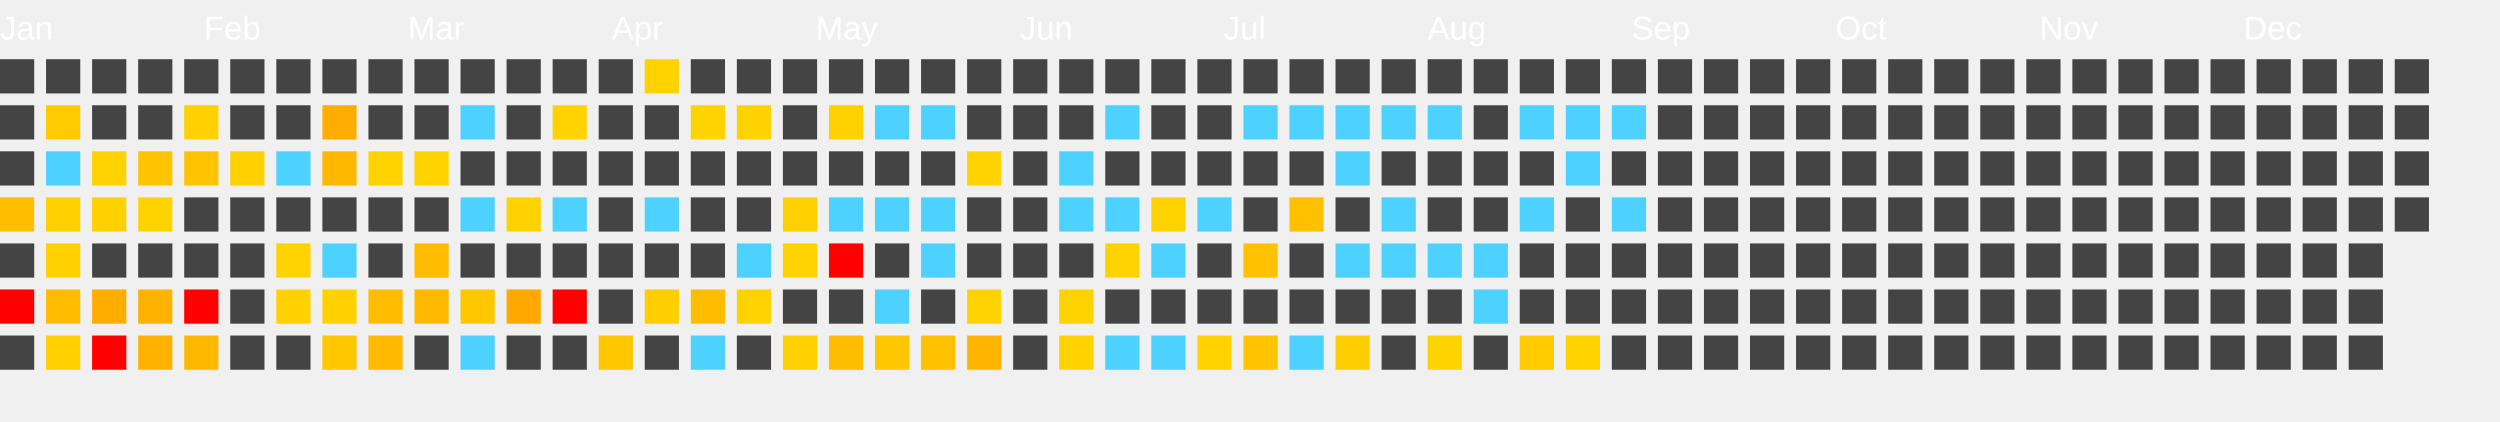
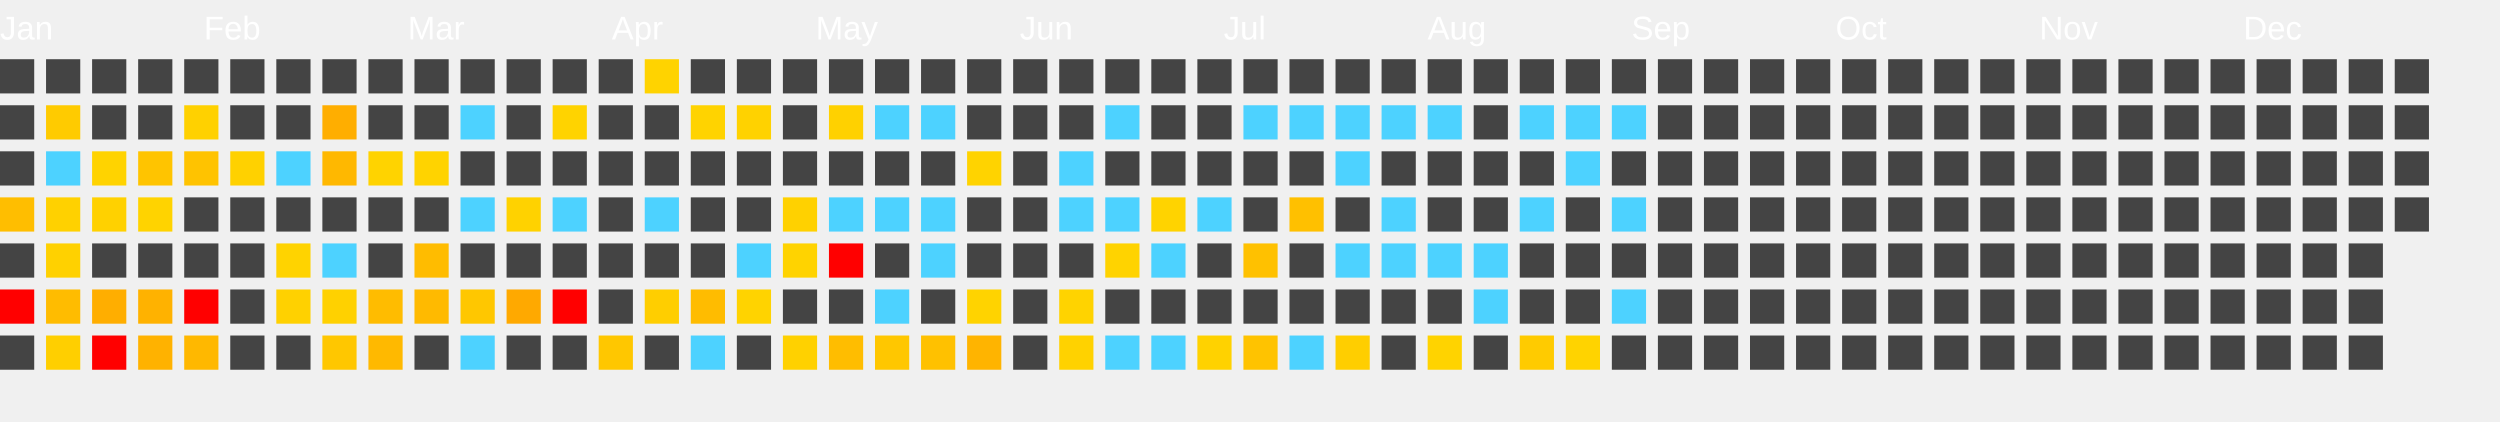
<svg xmlns="http://www.w3.org/2000/svg" baseProfile="full" height="32mm" version="1.1" viewBox="0,0,190,32" width="190mm">
  <defs />
  <rect fill="none" height="32" width="190" x="0" y="0" />
  <text fill="#FFFFFF" style="font-size:2.5px; font-family:Arial" x="0.0" y="3.0">Jan</text>
  <text fill="#FFFFFF" style="font-size:2.5px; font-family:Arial" x="15.5" y="3.0">Feb</text>
  <text fill="#FFFFFF" style="font-size:2.5px; font-family:Arial" x="31.0" y="3.0">Mar</text>
  <text fill="#FFFFFF" style="font-size:2.5px; font-family:Arial" x="46.5" y="3.0">Apr</text>
  <text fill="#FFFFFF" style="font-size:2.5px; font-family:Arial" x="62.0" y="3.0">May</text>
  <text fill="#FFFFFF" style="font-size:2.5px; font-family:Arial" x="77.5" y="3.0">Jun</text>
  <text fill="#FFFFFF" style="font-size:2.5px; font-family:Arial" x="93.0" y="3.0">Jul</text>
  <text fill="#FFFFFF" style="font-size:2.5px; font-family:Arial" x="108.5" y="3.0">Aug</text>
  <text fill="#FFFFFF" style="font-size:2.5px; font-family:Arial" x="124.0" y="3.0">Sep</text>
  <text fill="#FFFFFF" style="font-size:2.5px; font-family:Arial" x="139.5" y="3.0">Oct</text>
  <text fill="#FFFFFF" style="font-size:2.5px; font-family:Arial" x="155.0" y="3.0">Nov</text>
  <text fill="#FFFFFF" style="font-size:2.5px; font-family:Arial" x="170.5" y="3.0">Dec</text>
  <rect fill="#444444" height="2.6" width="2.6" x="0.0" y="4.5" />
  <rect fill="#444444" height="2.6" width="2.6" x="0.0" y="8.0" />
  <rect fill="#444444" height="2.6" width="2.6" x="0.0" y="11.5" />
  <rect fill="#ffbe00" height="2.6" width="2.6" x="0.0" y="15.0" />
  <rect fill="#444444" height="2.6" width="2.6" x="0.0" y="18.5" />
  <rect fill="red" height="2.6" width="2.6" x="0.0" y="22.0" />
  <rect fill="#444444" height="2.6" width="2.6" x="0.0" y="25.5" />
  <rect fill="#444444" height="2.6" width="2.6" x="3.5" y="4.5" />
  <rect fill="#ffcb00" height="2.6" width="2.6" x="3.5" y="8.0" />
  <rect fill="#4dd2ff" height="2.6" width="2.6" x="3.5" y="11.5" />
  <rect fill="#ffd100" height="2.6" width="2.6" x="3.5" y="15.0" />
  <rect fill="#ffd100" height="2.6" width="2.6" x="3.5" y="18.5" />
  <rect fill="#ffbc00" height="2.6" width="2.6" x="3.5" y="22.0" />
  <rect fill="#ffcf00" height="2.6" width="2.6" x="3.5" y="25.5" />
  <rect fill="#444444" height="2.6" width="2.6" x="7.0" y="4.5" />
  <rect fill="#444444" height="2.6" width="2.6" x="7.0" y="8.0" />
  <rect fill="#ffd300" height="2.6" width="2.6" x="7.0" y="11.5" />
  <rect fill="#ffd100" height="2.6" width="2.6" x="7.0" y="15.0" />
  <rect fill="#444444" height="2.6" width="2.6" x="7.0" y="18.5" />
  <rect fill="#ffae00" height="2.6" width="2.6" x="7.0" y="22.0" />
  <rect fill="red" height="2.6" width="2.6" x="7.0" y="25.5" />
  <rect fill="#444444" height="2.6" width="2.6" x="10.5" y="4.5" />
  <rect fill="#444444" height="2.6" width="2.6" x="10.5" y="8.0" />
  <rect fill="#ffc400" height="2.6" width="2.6" x="10.5" y="11.5" />
  <rect fill="#ffd300" height="2.6" width="2.6" x="10.5" y="15.0" />
  <rect fill="#444444" height="2.6" width="2.6" x="10.5" y="18.5" />
  <rect fill="#ffb200" height="2.6" width="2.6" x="10.5" y="22.0" />
  <rect fill="#ffb200" height="2.6" width="2.6" x="10.5" y="25.5" />
  <rect fill="#444444" height="2.6" width="2.6" x="14.0" y="4.5" />
  <rect fill="#ffd100" height="2.6" width="2.6" x="14.0" y="8.0" />
  <rect fill="#ffc300" height="2.6" width="2.6" x="14.0" y="11.5" />
  <rect fill="#444444" height="2.6" width="2.6" x="14.0" y="15.0" />
  <rect fill="#444444" height="2.6" width="2.6" x="14.0" y="18.5" />
  <rect fill="red" height="2.6" width="2.6" x="14.0" y="22.0" />
  <rect fill="#ffb800" height="2.6" width="2.6" x="14.0" y="25.5" />
  <rect fill="#444444" height="2.6" width="2.6" x="17.5" y="4.5" />
  <rect fill="#444444" height="2.6" width="2.6" x="17.5" y="8.0" />
  <rect fill="#ffd100" height="2.6" width="2.6" x="17.5" y="11.5" />
  <rect fill="#444444" height="2.6" width="2.6" x="17.5" y="15.0" />
  <rect fill="#444444" height="2.6" width="2.6" x="17.5" y="18.5" />
  <rect fill="#444444" height="2.6" width="2.6" x="17.5" y="22.0" />
  <rect fill="#444444" height="2.6" width="2.6" x="17.5" y="25.5" />
  <rect fill="#444444" height="2.6" width="2.6" x="21.0" y="4.5" />
  <rect fill="#444444" height="2.6" width="2.6" x="21.0" y="8.0" />
  <rect fill="#4dd2ff" height="2.6" width="2.6" x="21.0" y="11.5" />
  <rect fill="#444444" height="2.6" width="2.6" x="21.0" y="15.0" />
  <rect fill="#ffd300" height="2.6" width="2.6" x="21.0" y="18.5" />
  <rect fill="#ffd100" height="2.6" width="2.6" x="21.0" y="22.0" />
  <rect fill="#444444" height="2.6" width="2.6" x="21.0" y="25.5" />
  <rect fill="#444444" height="2.6" width="2.6" x="24.5" y="4.5" />
  <rect fill="#ffae00" height="2.6" width="2.6" x="24.5" y="8.0" />
  <rect fill="#ffb800" height="2.6" width="2.6" x="24.5" y="11.5" />
  <rect fill="#444444" height="2.6" width="2.6" x="24.5" y="15.0" />
  <rect fill="#4dd2ff" height="2.6" width="2.6" x="24.5" y="18.5" />
  <rect fill="#ffd100" height="2.6" width="2.6" x="24.5" y="22.0" />
  <rect fill="#ffc700" height="2.6" width="2.6" x="24.5" y="25.5" />
  <rect fill="#444444" height="2.6" width="2.6" x="28.0" y="4.5" />
  <rect fill="#444444" height="2.6" width="2.6" x="28.0" y="8.0" />
  <rect fill="#ffd300" height="2.6" width="2.6" x="28.0" y="11.5" />
  <rect fill="#444444" height="2.6" width="2.6" x="28.0" y="15.0" />
  <rect fill="#444444" height="2.6" width="2.6" x="28.0" y="18.5" />
  <rect fill="#ffbc00" height="2.6" width="2.6" x="28.0" y="22.0" />
  <rect fill="#ffb900" height="2.6" width="2.6" x="28.0" y="25.5" />
  <rect fill="#444444" height="2.6" width="2.6" x="31.5" y="4.5" />
  <rect fill="#444444" height="2.6" width="2.6" x="31.5" y="8.0" />
  <rect fill="#ffd300" height="2.6" width="2.6" x="31.5" y="11.5" />
  <rect fill="#444444" height="2.6" width="2.6" x="31.5" y="15.0" />
  <rect fill="#ffbc00" height="2.6" width="2.6" x="31.5" y="18.5" />
  <rect fill="#ffba00" height="2.6" width="2.6" x="31.5" y="22.0" />
  <rect fill="#444444" height="2.6" width="2.6" x="31.5" y="25.5" />
  <rect fill="#444444" height="2.6" width="2.6" x="35.0" y="4.5" />
  <rect fill="#4dd2ff" height="2.6" width="2.6" x="35.0" y="8.0" />
  <rect fill="#444444" height="2.6" width="2.6" x="35.0" y="11.5" />
  <rect fill="#4dd2ff" height="2.6" width="2.6" x="35.0" y="15.0" />
  <rect fill="#444444" height="2.6" width="2.6" x="35.0" y="18.5" />
  <rect fill="#ffc700" height="2.6" width="2.6" x="35.0" y="22.0" />
  <rect fill="#4dd2ff" height="2.6" width="2.6" x="35.0" y="25.5" />
  <rect fill="#444444" height="2.6" width="2.6" x="38.5" y="4.5" />
  <rect fill="#444444" height="2.6" width="2.6" x="38.5" y="8.0" />
  <rect fill="#444444" height="2.6" width="2.6" x="38.5" y="11.5" />
  <rect fill="#ffd200" height="2.6" width="2.6" x="38.5" y="15.0" />
  <rect fill="#444444" height="2.6" width="2.6" x="38.5" y="18.5" />
  <rect fill="#ffa900" height="2.6" width="2.6" x="38.5" y="22.0" />
  <rect fill="#444444" height="2.6" width="2.6" x="38.5" y="25.5" />
  <rect fill="#444444" height="2.6" width="2.6" x="42.0" y="4.5" />
  <rect fill="#ffd300" height="2.6" width="2.6" x="42.0" y="8.0" />
  <rect fill="#444444" height="2.6" width="2.6" x="42.0" y="11.5" />
  <rect fill="#4dd2ff" height="2.6" width="2.6" x="42.0" y="15.0" />
  <rect fill="#444444" height="2.6" width="2.6" x="42.0" y="18.5" />
  <rect fill="red" height="2.6" width="2.6" x="42.0" y="22.0" />
  <rect fill="#444444" height="2.6" width="2.6" x="42.0" y="25.5" />
  <rect fill="#444444" height="2.6" width="2.6" x="45.5" y="4.5" />
  <rect fill="#444444" height="2.6" width="2.6" x="45.5" y="8.0" />
  <rect fill="#444444" height="2.6" width="2.6" x="45.5" y="11.5" />
  <rect fill="#444444" height="2.6" width="2.6" x="45.5" y="15.0" />
  <rect fill="#444444" height="2.6" width="2.6" x="45.5" y="18.5" />
  <rect fill="#444444" height="2.6" width="2.6" x="45.5" y="22.0" />
  <rect fill="#ffc700" height="2.6" width="2.6" x="45.5" y="25.5" />
  <rect fill="#ffd300" height="2.6" width="2.6" x="49.0" y="4.5" />
  <rect fill="#444444" height="2.6" width="2.6" x="49.0" y="8.0" />
  <rect fill="#444444" height="2.6" width="2.6" x="49.0" y="11.5" />
  <rect fill="#4dd2ff" height="2.6" width="2.6" x="49.0" y="15.0" />
  <rect fill="#444444" height="2.6" width="2.6" x="49.0" y="18.5" />
  <rect fill="#ffce00" height="2.6" width="2.6" x="49.0" y="22.0" />
  <rect fill="#444444" height="2.6" width="2.6" x="49.0" y="25.5" />
  <rect fill="#444444" height="2.6" width="2.6" x="52.5" y="4.5" />
  <rect fill="#ffd300" height="2.6" width="2.6" x="52.5" y="8.0" />
  <rect fill="#444444" height="2.6" width="2.6" x="52.5" y="11.5" />
  <rect fill="#444444" height="2.6" width="2.6" x="52.5" y="15.0" />
  <rect fill="#444444" height="2.6" width="2.6" x="52.5" y="18.5" />
  <rect fill="#ffbc00" height="2.6" width="2.6" x="52.5" y="22.0" />
  <rect fill="#4dd2ff" height="2.6" width="2.6" x="52.5" y="25.5" />
  <rect fill="#444444" height="2.6" width="2.6" x="56.0" y="4.5" />
  <rect fill="#ffd200" height="2.6" width="2.6" x="56.0" y="8.0" />
  <rect fill="#444444" height="2.6" width="2.6" x="56.0" y="11.5" />
  <rect fill="#444444" height="2.6" width="2.6" x="56.0" y="15.0" />
  <rect fill="#4dd2ff" height="2.6" width="2.6" x="56.0" y="18.5" />
  <rect fill="#ffd300" height="2.6" width="2.6" x="56.0" y="22.0" />
  <rect fill="#444444" height="2.6" width="2.6" x="56.0" y="25.5" />
  <rect fill="#444444" height="2.6" width="2.6" x="59.5" y="4.5" />
  <rect fill="#444444" height="2.6" width="2.6" x="59.5" y="8.0" />
  <rect fill="#444444" height="2.6" width="2.6" x="59.5" y="11.5" />
  <rect fill="#ffd100" height="2.6" width="2.6" x="59.5" y="15.0" />
  <rect fill="#ffd300" height="2.6" width="2.6" x="59.5" y="18.5" />
  <rect fill="#444444" height="2.6" width="2.6" x="59.5" y="22.0" />
  <rect fill="#ffd100" height="2.6" width="2.6" x="59.5" y="25.5" />
  <rect fill="#444444" height="2.6" width="2.6" x="63.0" y="4.5" />
  <rect fill="#ffd100" height="2.6" width="2.6" x="63.0" y="8.0" />
  <rect fill="#444444" height="2.6" width="2.6" x="63.0" y="11.5" />
  <rect fill="#4dd2ff" height="2.6" width="2.6" x="63.0" y="15.0" />
  <rect fill="red" height="2.6" width="2.6" x="63.0" y="18.5" />
  <rect fill="#444444" height="2.6" width="2.6" x="63.0" y="22.0" />
  <rect fill="#ffbd00" height="2.6" width="2.6" x="63.0" y="25.5" />
  <rect fill="#444444" height="2.6" width="2.6" x="66.5" y="4.5" />
  <rect fill="#4dd2ff" height="2.6" width="2.6" x="66.5" y="8.0" />
  <rect fill="#444444" height="2.6" width="2.6" x="66.5" y="11.5" />
  <rect fill="#4dd2ff" height="2.6" width="2.6" x="66.5" y="15.0" />
  <rect fill="#444444" height="2.6" width="2.6" x="66.5" y="18.5" />
  <rect fill="#4dd2ff" height="2.6" width="2.6" x="66.5" y="22.0" />
  <rect fill="#ffc700" height="2.6" width="2.6" x="66.5" y="25.5" />
  <rect fill="#444444" height="2.6" width="2.6" x="70.0" y="4.5" />
  <rect fill="#4dd2ff" height="2.6" width="2.6" x="70.0" y="8.0" />
  <rect fill="#444444" height="2.6" width="2.6" x="70.0" y="11.5" />
  <rect fill="#4dd2ff" height="2.6" width="2.6" x="70.0" y="15.0" />
  <rect fill="#4dd2ff" height="2.6" width="2.6" x="70.0" y="18.5" />
  <rect fill="#444444" height="2.6" width="2.6" x="70.0" y="22.0" />
  <rect fill="#ffc100" height="2.6" width="2.6" x="70.0" y="25.5" />
  <rect fill="#444444" height="2.6" width="2.6" x="73.5" y="4.5" />
  <rect fill="#444444" height="2.6" width="2.6" x="73.5" y="8.0" />
  <rect fill="#ffd300" height="2.6" width="2.6" x="73.5" y="11.5" />
  <rect fill="#444444" height="2.6" width="2.6" x="73.5" y="15.0" />
  <rect fill="#444444" height="2.6" width="2.6" x="73.5" y="18.5" />
  <rect fill="#ffd300" height="2.6" width="2.6" x="73.5" y="22.0" />
  <rect fill="#ffb400" height="2.6" width="2.6" x="73.5" y="25.5" />
  <rect fill="#444444" height="2.6" width="2.6" x="77.0" y="4.5" />
  <rect fill="#444444" height="2.6" width="2.6" x="77.0" y="8.0" />
  <rect fill="#444444" height="2.6" width="2.6" x="77.0" y="11.5" />
  <rect fill="#444444" height="2.6" width="2.6" x="77.0" y="15.0" />
  <rect fill="#444444" height="2.6" width="2.6" x="77.0" y="18.5" />
  <rect fill="#444444" height="2.6" width="2.6" x="77.0" y="22.0" />
  <rect fill="#444444" height="2.6" width="2.6" x="77.0" y="25.5" />
  <rect fill="#444444" height="2.6" width="2.6" x="80.5" y="4.5" />
  <rect fill="#444444" height="2.6" width="2.6" x="80.5" y="8.0" />
  <rect fill="#4dd2ff" height="2.6" width="2.6" x="80.5" y="11.5" />
  <rect fill="#4dd2ff" height="2.6" width="2.6" x="80.5" y="15.0" />
  <rect fill="#444444" height="2.6" width="2.6" x="80.5" y="18.5" />
  <rect fill="#ffd300" height="2.6" width="2.6" x="80.5" y="22.0" />
  <rect fill="#ffd200" height="2.6" width="2.6" x="80.5" y="25.5" />
  <rect fill="#444444" height="2.6" width="2.6" x="84.0" y="4.5" />
  <rect fill="#4dd2ff" height="2.6" width="2.6" x="84.0" y="8.0" />
  <rect fill="#444444" height="2.6" width="2.6" x="84.0" y="11.5" />
  <rect fill="#4dd2ff" height="2.6" width="2.6" x="84.0" y="15.0" />
  <rect fill="#ffd300" height="2.6" width="2.6" x="84.0" y="18.5" />
  <rect fill="#444444" height="2.6" width="2.6" x="84.0" y="22.0" />
  <rect fill="#4dd2ff" height="2.6" width="2.6" x="84.0" y="25.5" />
  <rect fill="#444444" height="2.6" width="2.6" x="87.5" y="4.5" />
  <rect fill="#444444" height="2.6" width="2.6" x="87.5" y="8.0" />
  <rect fill="#444444" height="2.6" width="2.6" x="87.5" y="11.5" />
  <rect fill="#ffd300" height="2.6" width="2.6" x="87.5" y="15.0" />
  <rect fill="#4dd2ff" height="2.6" width="2.6" x="87.5" y="18.5" />
  <rect fill="#444444" height="2.6" width="2.6" x="87.5" y="22.0" />
  <rect fill="#4dd2ff" height="2.6" width="2.6" x="87.5" y="25.5" />
  <rect fill="#444444" height="2.6" width="2.6" x="91.0" y="4.5" />
  <rect fill="#444444" height="2.6" width="2.6" x="91.0" y="8.0" />
  <rect fill="#444444" height="2.6" width="2.6" x="91.0" y="11.5" />
  <rect fill="#4dd2ff" height="2.6" width="2.6" x="91.0" y="15.0" />
  <rect fill="#444444" height="2.6" width="2.6" x="91.0" y="18.5" />
  <rect fill="#444444" height="2.6" width="2.6" x="91.0" y="22.0" />
  <rect fill="#ffd200" height="2.6" width="2.6" x="91.0" y="25.5" />
  <rect fill="#444444" height="2.6" width="2.6" x="94.5" y="4.5" />
  <rect fill="#4dd2ff" height="2.6" width="2.6" x="94.5" y="8.0" />
  <rect fill="#444444" height="2.6" width="2.6" x="94.5" y="11.5" />
  <rect fill="#444444" height="2.6" width="2.6" x="94.5" y="15.0" />
  <rect fill="#ffc100" height="2.6" width="2.6" x="94.5" y="18.5" />
  <rect fill="#444444" height="2.6" width="2.6" x="94.5" y="22.0" />
  <rect fill="#ffc300" height="2.6" width="2.6" x="94.5" y="25.5" />
  <rect fill="#444444" height="2.6" width="2.6" x="98.0" y="4.5" />
  <rect fill="#4dd2ff" height="2.6" width="2.6" x="98.0" y="8.0" />
  <rect fill="#444444" height="2.6" width="2.6" x="98.0" y="11.5" />
  <rect fill="#ffc000" height="2.6" width="2.6" x="98.0" y="15.0" />
  <rect fill="#444444" height="2.6" width="2.6" x="98.0" y="18.5" />
  <rect fill="#444444" height="2.6" width="2.6" x="98.0" y="22.0" />
  <rect fill="#4dd2ff" height="2.6" width="2.6" x="98.0" y="25.5" />
  <rect fill="#444444" height="2.6" width="2.6" x="101.5" y="4.5" />
  <rect fill="#4dd2ff" height="2.6" width="2.6" x="101.5" y="8.0" />
  <rect fill="#4dd2ff" height="2.6" width="2.6" x="101.5" y="11.5" />
  <rect fill="#444444" height="2.6" width="2.6" x="101.5" y="15.0" />
  <rect fill="#4dd2ff" height="2.6" width="2.6" x="101.5" y="18.5" />
  <rect fill="#444444" height="2.6" width="2.6" x="101.5" y="22.0" />
  <rect fill="#ffce00" height="2.6" width="2.6" x="101.5" y="25.5" />
  <rect fill="#444444" height="2.6" width="2.6" x="105.0" y="4.5" />
  <rect fill="#4dd2ff" height="2.6" width="2.6" x="105.0" y="8.0" />
  <rect fill="#444444" height="2.6" width="2.6" x="105.0" y="11.5" />
  <rect fill="#4dd2ff" height="2.6" width="2.6" x="105.0" y="15.0" />
  <rect fill="#4dd2ff" height="2.6" width="2.6" x="105.0" y="18.5" />
  <rect fill="#444444" height="2.6" width="2.6" x="105.0" y="22.0" />
  <rect fill="#444444" height="2.6" width="2.6" x="105.0" y="25.5" />
  <rect fill="#444444" height="2.6" width="2.6" x="108.5" y="4.5" />
  <rect fill="#4dd2ff" height="2.6" width="2.6" x="108.5" y="8.0" />
  <rect fill="#444444" height="2.6" width="2.6" x="108.5" y="11.5" />
  <rect fill="#444444" height="2.6" width="2.6" x="108.5" y="15.0" />
  <rect fill="#4dd2ff" height="2.6" width="2.6" x="108.5" y="18.5" />
  <rect fill="#444444" height="2.6" width="2.6" x="108.5" y="22.0" />
  <rect fill="#ffd300" height="2.6" width="2.6" x="108.5" y="25.5" />
  <rect fill="#444444" height="2.6" width="2.6" x="112.0" y="4.5" />
  <rect fill="#444444" height="2.6" width="2.6" x="112.0" y="8.0" />
  <rect fill="#444444" height="2.6" width="2.6" x="112.0" y="11.5" />
  <rect fill="#444444" height="2.6" width="2.6" x="112.0" y="15.0" />
  <rect fill="#4dd2ff" height="2.6" width="2.6" x="112.0" y="18.5" />
  <rect fill="#4dd2ff" height="2.6" width="2.6" x="112.0" y="22.0" />
  <rect fill="#444444" height="2.6" width="2.6" x="112.0" y="25.5" />
  <rect fill="#444444" height="2.6" width="2.6" x="115.5" y="4.5" />
  <rect fill="#4dd2ff" height="2.6" width="2.6" x="115.5" y="8.0" />
  <rect fill="#444444" height="2.6" width="2.6" x="115.5" y="11.5" />
  <rect fill="#4dd2ff" height="2.6" width="2.6" x="115.5" y="15.0" />
  <rect fill="#444444" height="2.6" width="2.6" x="115.5" y="18.5" />
  <rect fill="#444444" height="2.6" width="2.6" x="115.5" y="22.0" />
  <rect fill="#ffcb00" height="2.6" width="2.6" x="115.5" y="25.5" />
  <rect fill="#444444" height="2.6" width="2.6" x="119.0" y="4.5" />
  <rect fill="#4dd2ff" height="2.6" width="2.6" x="119.0" y="8.0" />
  <rect fill="#4dd2ff" height="2.6" width="2.6" x="119.0" y="11.5" />
  <rect fill="#444444" height="2.6" width="2.6" x="119.0" y="15.0" />
  <rect fill="#444444" height="2.6" width="2.6" x="119.0" y="18.5" />
  <rect fill="#444444" height="2.6" width="2.6" x="119.0" y="22.0" />
  <rect fill="#ffd300" height="2.6" width="2.6" x="119.0" y="25.5" />
  <rect fill="#444444" height="2.6" width="2.6" x="122.5" y="4.5" />
  <rect fill="#4dd2ff" height="2.6" width="2.6" x="122.5" y="8.0" />
  <rect fill="#444444" height="2.6" width="2.6" x="122.5" y="11.5" />
  <rect fill="#4dd2ff" height="2.6" width="2.6" x="122.5" y="15.0" />
  <rect fill="#444444" height="2.6" width="2.6" x="122.5" y="18.5" />
-   <rect fill="#444444" height="2.6" width="2.6" x="122.5" y="22.0" />
+   <rect fill="#4dd2ff" height="2.6" width="2.6" x="122.5" y="22.0" />
  <rect fill="#444444" height="2.6" width="2.6" x="122.5" y="25.5" />
  <rect fill="#444444" height="2.6" width="2.6" x="126.0" y="4.5" />
  <rect fill="#444444" height="2.6" width="2.6" x="126.0" y="8.0" />
  <rect fill="#444444" height="2.6" width="2.6" x="126.0" y="11.5" />
  <rect fill="#444444" height="2.6" width="2.6" x="126.0" y="15.0" />
  <rect fill="#444444" height="2.6" width="2.6" x="126.0" y="18.5" />
  <rect fill="#444444" height="2.6" width="2.6" x="126.0" y="22.0" />
  <rect fill="#444444" height="2.6" width="2.6" x="126.0" y="25.5" />
  <rect fill="#444444" height="2.6" width="2.6" x="129.5" y="4.5" />
  <rect fill="#444444" height="2.6" width="2.6" x="129.5" y="8.0" />
  <rect fill="#444444" height="2.6" width="2.6" x="129.5" y="11.5" />
  <rect fill="#444444" height="2.6" width="2.6" x="129.5" y="15.0" />
  <rect fill="#444444" height="2.6" width="2.6" x="129.5" y="18.5" />
  <rect fill="#444444" height="2.6" width="2.6" x="129.5" y="22.0" />
  <rect fill="#444444" height="2.6" width="2.6" x="129.5" y="25.5" />
  <rect fill="#444444" height="2.6" width="2.6" x="133.0" y="4.5" />
  <rect fill="#444444" height="2.6" width="2.6" x="133.0" y="8.0" />
  <rect fill="#444444" height="2.6" width="2.6" x="133.0" y="11.5" />
  <rect fill="#444444" height="2.6" width="2.6" x="133.0" y="15.0" />
  <rect fill="#444444" height="2.6" width="2.6" x="133.0" y="18.5" />
  <rect fill="#444444" height="2.6" width="2.6" x="133.0" y="22.0" />
  <rect fill="#444444" height="2.6" width="2.6" x="133.0" y="25.5" />
  <rect fill="#444444" height="2.6" width="2.6" x="136.5" y="4.5" />
  <rect fill="#444444" height="2.6" width="2.6" x="136.5" y="8.0" />
  <rect fill="#444444" height="2.6" width="2.6" x="136.5" y="11.5" />
  <rect fill="#444444" height="2.6" width="2.6" x="136.5" y="15.0" />
  <rect fill="#444444" height="2.6" width="2.6" x="136.5" y="18.5" />
  <rect fill="#444444" height="2.6" width="2.6" x="136.5" y="22.0" />
  <rect fill="#444444" height="2.6" width="2.6" x="136.5" y="25.5" />
  <rect fill="#444444" height="2.6" width="2.6" x="140.0" y="4.5" />
  <rect fill="#444444" height="2.6" width="2.6" x="140.0" y="8.0" />
  <rect fill="#444444" height="2.6" width="2.6" x="140.0" y="11.5" />
  <rect fill="#444444" height="2.6" width="2.6" x="140.0" y="15.0" />
  <rect fill="#444444" height="2.6" width="2.6" x="140.0" y="18.5" />
  <rect fill="#444444" height="2.6" width="2.6" x="140.0" y="22.0" />
  <rect fill="#444444" height="2.6" width="2.6" x="140.0" y="25.5" />
  <rect fill="#444444" height="2.6" width="2.6" x="143.5" y="4.5" />
  <rect fill="#444444" height="2.6" width="2.6" x="143.5" y="8.0" />
  <rect fill="#444444" height="2.6" width="2.6" x="143.5" y="11.5" />
  <rect fill="#444444" height="2.6" width="2.6" x="143.5" y="15.0" />
  <rect fill="#444444" height="2.6" width="2.6" x="143.5" y="18.5" />
  <rect fill="#444444" height="2.6" width="2.6" x="143.5" y="22.0" />
  <rect fill="#444444" height="2.6" width="2.6" x="143.5" y="25.5" />
  <rect fill="#444444" height="2.6" width="2.6" x="147.0" y="4.5" />
  <rect fill="#444444" height="2.6" width="2.6" x="147.0" y="8.0" />
  <rect fill="#444444" height="2.6" width="2.6" x="147.0" y="11.5" />
  <rect fill="#444444" height="2.6" width="2.6" x="147.0" y="15.0" />
  <rect fill="#444444" height="2.6" width="2.6" x="147.0" y="18.5" />
  <rect fill="#444444" height="2.6" width="2.6" x="147.0" y="22.0" />
  <rect fill="#444444" height="2.6" width="2.6" x="147.0" y="25.5" />
  <rect fill="#444444" height="2.6" width="2.6" x="150.5" y="4.5" />
  <rect fill="#444444" height="2.6" width="2.6" x="150.5" y="8.0" />
  <rect fill="#444444" height="2.6" width="2.6" x="150.5" y="11.5" />
  <rect fill="#444444" height="2.6" width="2.6" x="150.5" y="15.0" />
  <rect fill="#444444" height="2.6" width="2.6" x="150.5" y="18.5" />
  <rect fill="#444444" height="2.6" width="2.6" x="150.5" y="22.0" />
  <rect fill="#444444" height="2.6" width="2.6" x="150.5" y="25.5" />
  <rect fill="#444444" height="2.6" width="2.6" x="154.0" y="4.5" />
  <rect fill="#444444" height="2.6" width="2.6" x="154.0" y="8.0" />
  <rect fill="#444444" height="2.6" width="2.6" x="154.0" y="11.5" />
  <rect fill="#444444" height="2.6" width="2.6" x="154.0" y="15.0" />
  <rect fill="#444444" height="2.6" width="2.6" x="154.0" y="18.5" />
  <rect fill="#444444" height="2.6" width="2.6" x="154.0" y="22.0" />
  <rect fill="#444444" height="2.6" width="2.6" x="154.0" y="25.5" />
  <rect fill="#444444" height="2.6" width="2.6" x="157.5" y="4.5" />
  <rect fill="#444444" height="2.6" width="2.6" x="157.5" y="8.0" />
  <rect fill="#444444" height="2.6" width="2.6" x="157.5" y="11.5" />
  <rect fill="#444444" height="2.6" width="2.6" x="157.5" y="15.0" />
  <rect fill="#444444" height="2.6" width="2.6" x="157.5" y="18.5" />
  <rect fill="#444444" height="2.6" width="2.6" x="157.5" y="22.0" />
  <rect fill="#444444" height="2.6" width="2.6" x="157.5" y="25.5" />
  <rect fill="#444444" height="2.6" width="2.6" x="161.0" y="4.5" />
  <rect fill="#444444" height="2.6" width="2.6" x="161.0" y="8.0" />
  <rect fill="#444444" height="2.6" width="2.6" x="161.0" y="11.5" />
  <rect fill="#444444" height="2.6" width="2.6" x="161.0" y="15.0" />
  <rect fill="#444444" height="2.6" width="2.6" x="161.0" y="18.5" />
  <rect fill="#444444" height="2.6" width="2.6" x="161.0" y="22.0" />
  <rect fill="#444444" height="2.6" width="2.6" x="161.0" y="25.5" />
  <rect fill="#444444" height="2.6" width="2.6" x="164.5" y="4.5" />
  <rect fill="#444444" height="2.6" width="2.6" x="164.5" y="8.0" />
  <rect fill="#444444" height="2.6" width="2.6" x="164.5" y="11.5" />
  <rect fill="#444444" height="2.6" width="2.6" x="164.5" y="15.0" />
  <rect fill="#444444" height="2.6" width="2.6" x="164.5" y="18.5" />
  <rect fill="#444444" height="2.6" width="2.6" x="164.5" y="22.0" />
  <rect fill="#444444" height="2.6" width="2.6" x="164.5" y="25.5" />
  <rect fill="#444444" height="2.6" width="2.6" x="168.0" y="4.5" />
  <rect fill="#444444" height="2.6" width="2.6" x="168.0" y="8.0" />
  <rect fill="#444444" height="2.6" width="2.6" x="168.0" y="11.5" />
  <rect fill="#444444" height="2.6" width="2.6" x="168.0" y="15.0" />
  <rect fill="#444444" height="2.6" width="2.6" x="168.0" y="18.5" />
  <rect fill="#444444" height="2.6" width="2.6" x="168.0" y="22.0" />
  <rect fill="#444444" height="2.6" width="2.6" x="168.0" y="25.5" />
  <rect fill="#444444" height="2.6" width="2.6" x="171.5" y="4.5" />
  <rect fill="#444444" height="2.6" width="2.6" x="171.5" y="8.0" />
  <rect fill="#444444" height="2.6" width="2.6" x="171.5" y="11.5" />
  <rect fill="#444444" height="2.6" width="2.6" x="171.5" y="15.0" />
  <rect fill="#444444" height="2.6" width="2.6" x="171.5" y="18.5" />
  <rect fill="#444444" height="2.6" width="2.6" x="171.5" y="22.0" />
  <rect fill="#444444" height="2.6" width="2.6" x="171.5" y="25.5" />
  <rect fill="#444444" height="2.6" width="2.6" x="175.0" y="4.5" />
  <rect fill="#444444" height="2.6" width="2.6" x="175.0" y="8.0" />
  <rect fill="#444444" height="2.6" width="2.6" x="175.0" y="11.5" />
  <rect fill="#444444" height="2.6" width="2.6" x="175.0" y="15.0" />
  <rect fill="#444444" height="2.6" width="2.6" x="175.0" y="18.5" />
  <rect fill="#444444" height="2.6" width="2.6" x="175.0" y="22.0" />
  <rect fill="#444444" height="2.6" width="2.6" x="175.0" y="25.5" />
  <rect fill="#444444" height="2.6" width="2.6" x="178.5" y="4.5" />
  <rect fill="#444444" height="2.6" width="2.6" x="178.5" y="8.0" />
  <rect fill="#444444" height="2.6" width="2.6" x="178.5" y="11.5" />
  <rect fill="#444444" height="2.6" width="2.6" x="178.5" y="15.0" />
  <rect fill="#444444" height="2.6" width="2.6" x="178.5" y="18.5" />
  <rect fill="#444444" height="2.6" width="2.6" x="178.5" y="22.0" />
  <rect fill="#444444" height="2.6" width="2.6" x="178.5" y="25.5" />
  <rect fill="#444444" height="2.6" width="2.6" x="182.0" y="4.5" />
  <rect fill="#444444" height="2.6" width="2.6" x="182.0" y="8.0" />
  <rect fill="#444444" height="2.6" width="2.6" x="182.0" y="11.5" />
  <rect fill="#444444" height="2.6" width="2.6" x="182.0" y="15.0" />
</svg>
